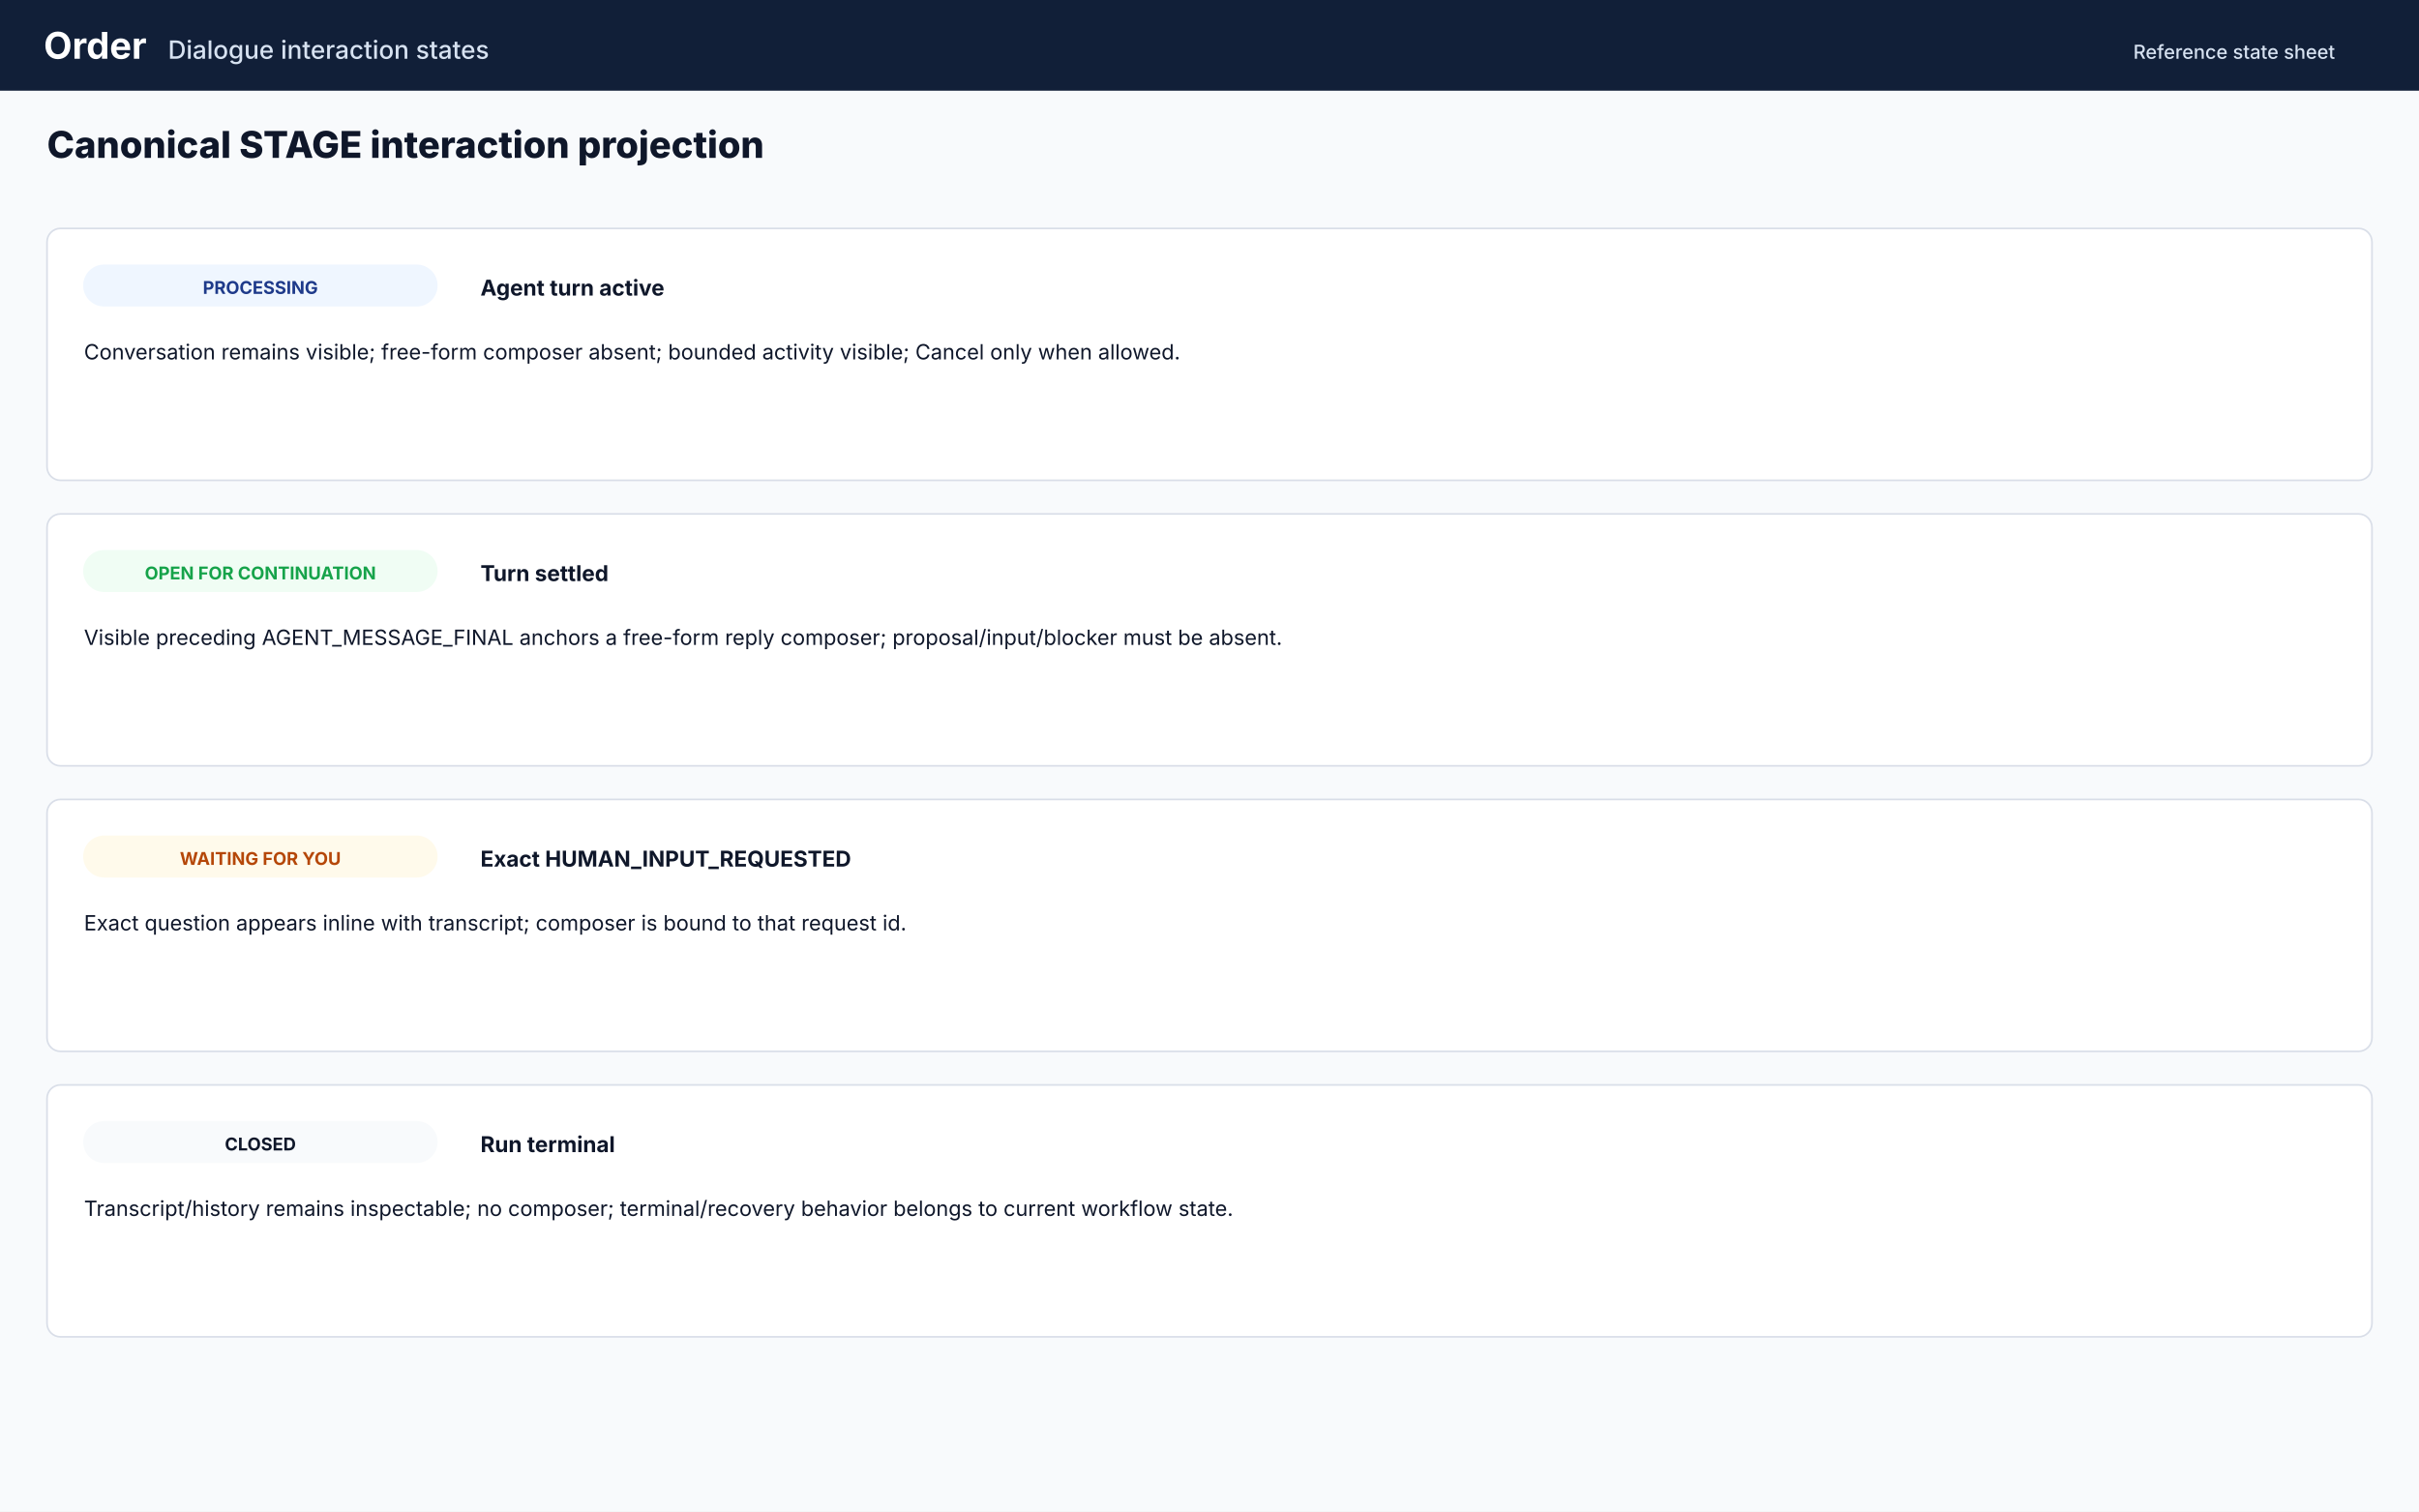
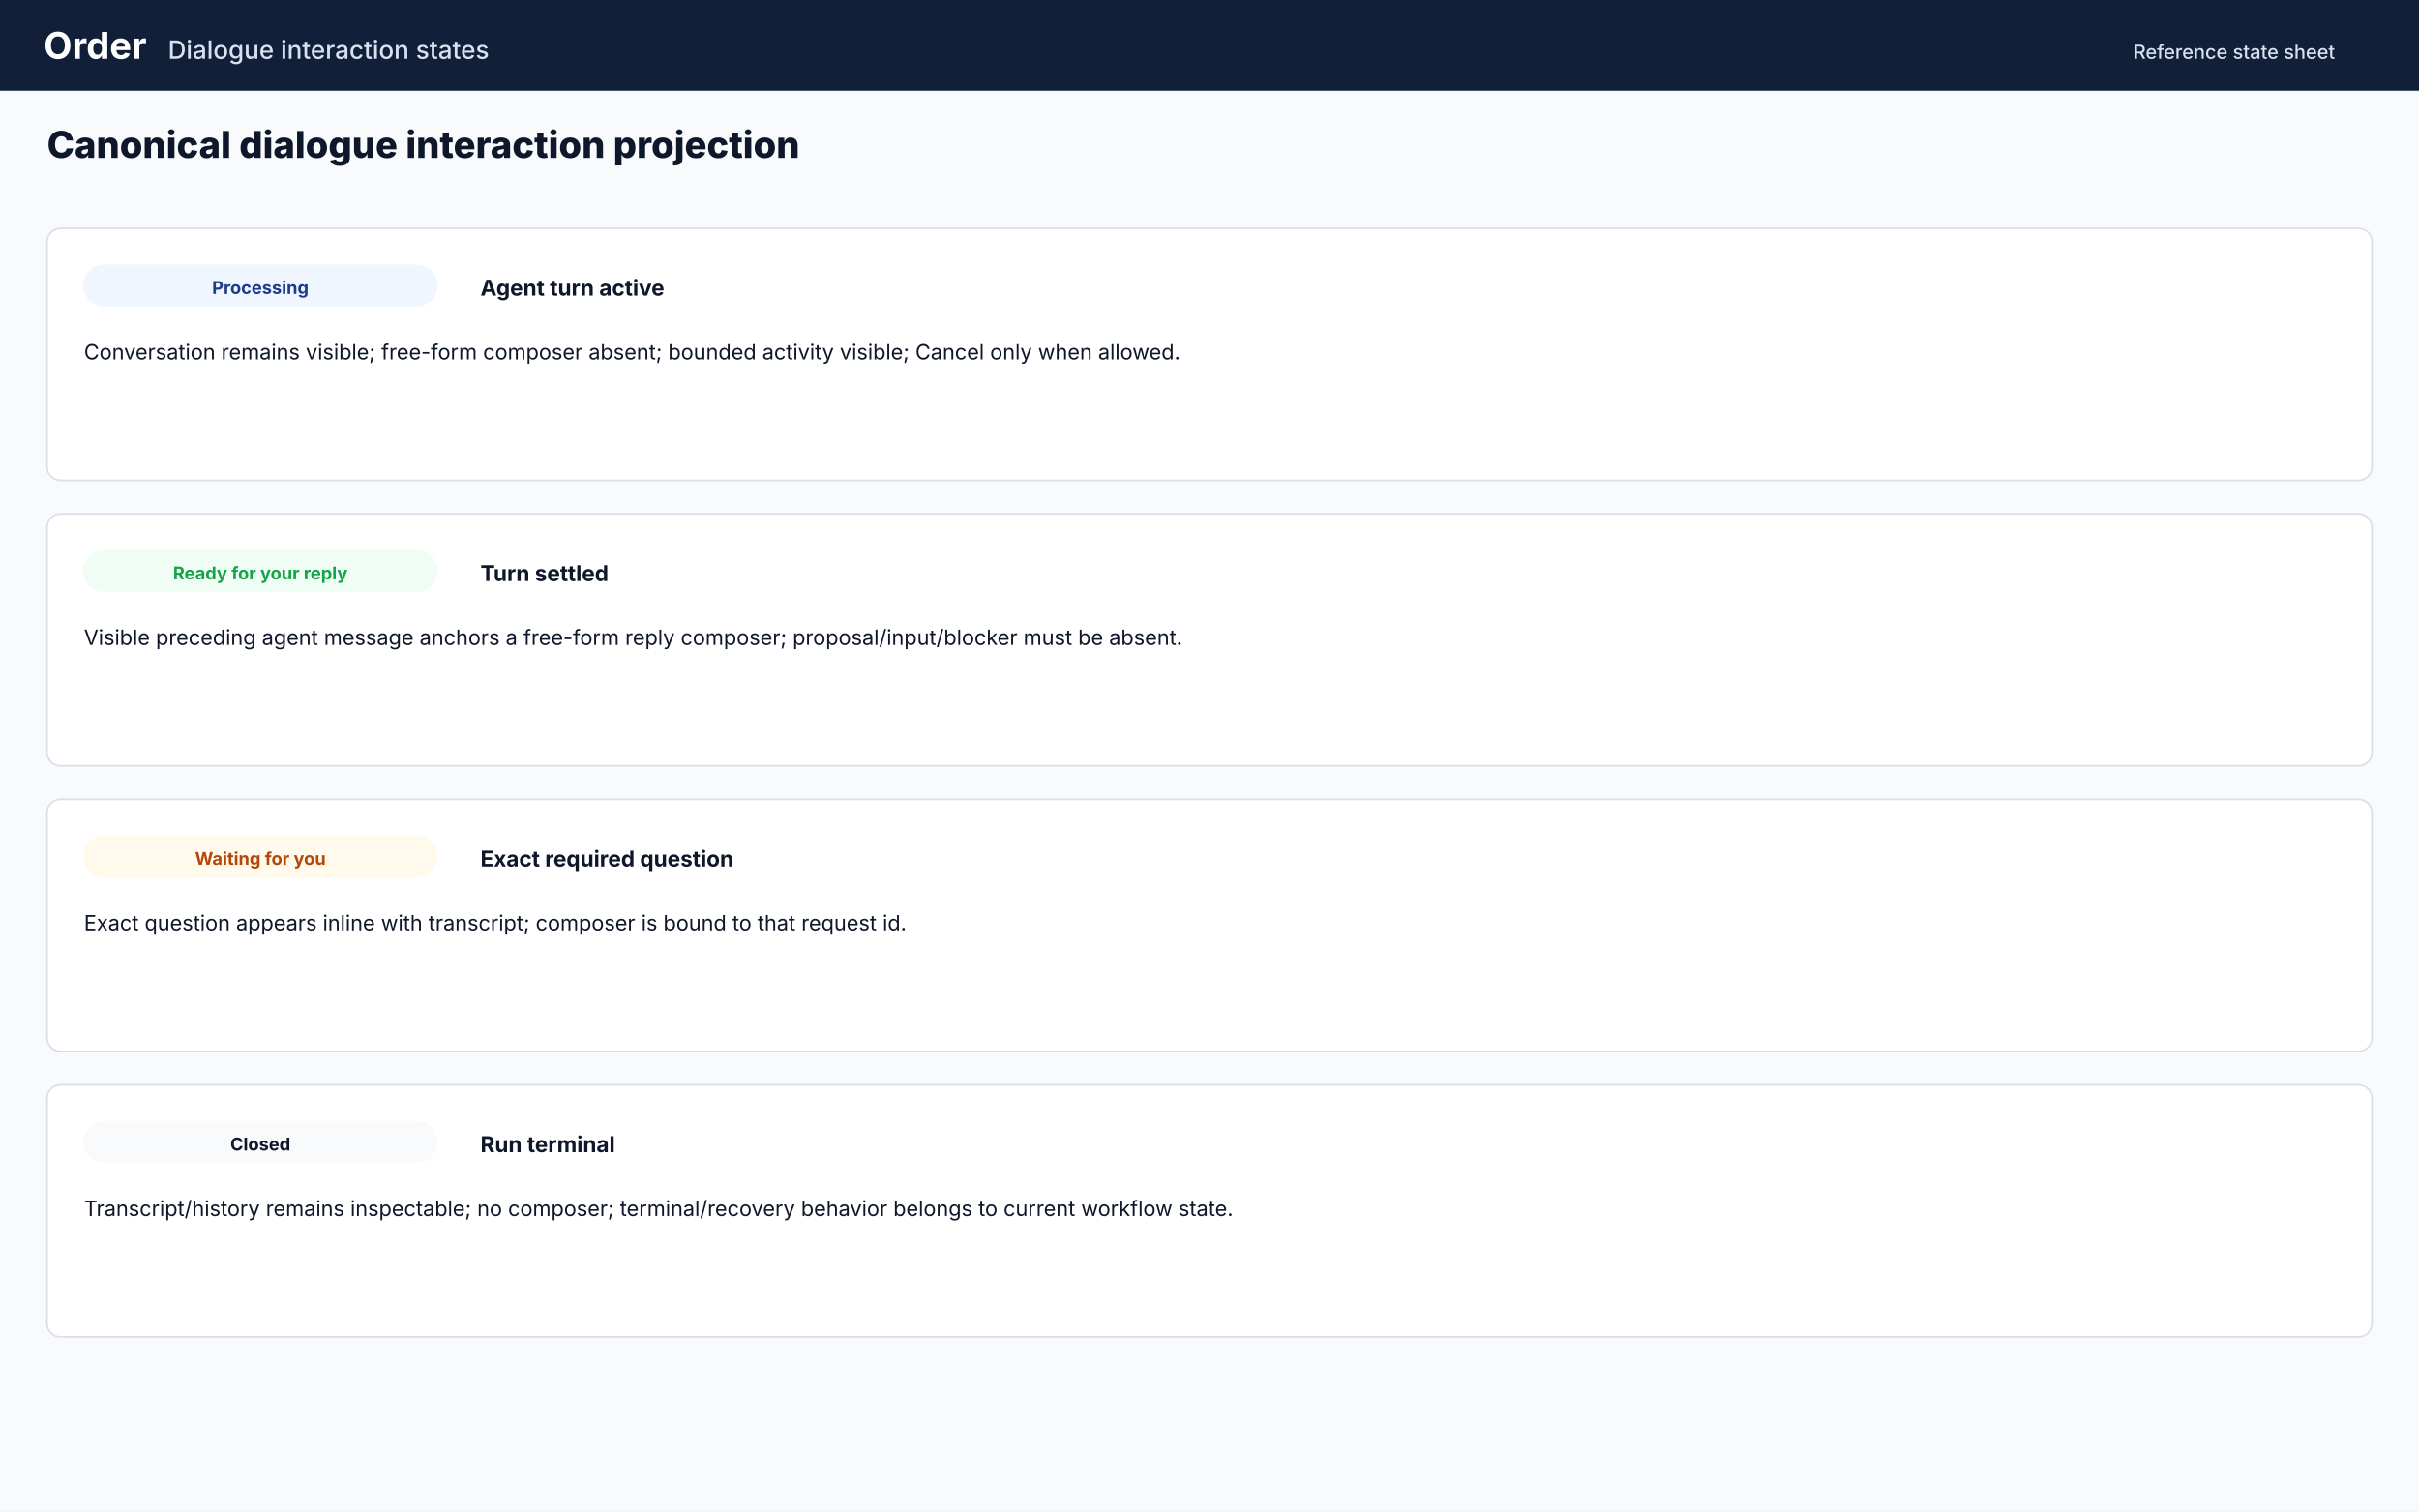
<svg xmlns="http://www.w3.org/2000/svg" width="1440" height="900" viewBox="0 0 1440 900">
  <rect width="1440" height="900" fill="#F8FAFC" />
  <rect width="1440" height="54" fill="#111F38" />
  <text x="26" y="35" font-family="ui-sans-serif,system-ui,-apple-system,Segoe UI,sans-serif" font-size="22" font-weight="700" fill="#fff" text-anchor="start">Order</text>
  <text x="100" y="35" font-family="ui-sans-serif,system-ui,-apple-system,Segoe UI,sans-serif" font-size="15" font-weight="500" fill="#D7E2F1" text-anchor="start">Dialogue interaction states</text>
  <text x="1390" y="35" font-family="ui-sans-serif,system-ui,-apple-system,Segoe UI,sans-serif" font-size="11.5" font-weight="500" fill="#D7E2F1" text-anchor="end">Reference state sheet</text>
-   <text x="28" y="94" font-family="ui-sans-serif,system-ui,-apple-system,Segoe UI,sans-serif" font-size="22" font-weight="800" fill="#0F172A" text-anchor="start">Canonical STAGE interaction projection</text>
+   <text x="28" y="94" font-family="ui-sans-serif,system-ui,-apple-system,Segoe UI,sans-serif" font-size="22" font-weight="800" fill="#0F172A" text-anchor="start">Canonical dialogue interaction projection</text>
  <rect x="28" y="136" width="1384" height="150" rx="8" fill="#FFFFFF" stroke="#D9DEE8" />
  <rect x="50" y="158" width="210" height="24" rx="12" fill="#EFF6FF" stroke="#EFF6FF" />
-   <text x="155" y="175" font-family="ui-sans-serif,system-ui,-apple-system,Segoe UI,sans-serif" font-size="10.5" font-weight="700" fill="#1E3A8A" text-anchor="middle">PROCESSING</text>
+   <text x="155" y="175" font-family="ui-sans-serif,system-ui,-apple-system,Segoe UI,sans-serif" font-size="10.5" font-weight="700" fill="#1E3A8A" text-anchor="middle">Processing</text>
  <text x="286" y="176" font-family="ui-sans-serif,system-ui,-apple-system,Segoe UI,sans-serif" font-size="13" font-weight="700" fill="#0F172A" text-anchor="start">Agent turn active</text>
  <text x="50" y="214" font-family="ui-sans-serif,system-ui,-apple-system,Segoe UI,sans-serif" font-size="12.5" font-weight="400" fill="#0F172A" text-anchor="start">Conversation remains visible; free-form composer absent; bounded activity visible; Cancel only when allowed.</text>
  <rect x="28" y="306" width="1384" height="150" rx="8" fill="#FFFFFF" stroke="#D9DEE8" />
  <rect x="50" y="328" width="210" height="24" rx="12" fill="#F0FDF4" stroke="#F0FDF4" />
-   <text x="155" y="345" font-family="ui-sans-serif,system-ui,-apple-system,Segoe UI,sans-serif" font-size="10.5" font-weight="700" fill="#16A34A" text-anchor="middle">OPEN FOR CONTINUATION</text>
+   <text x="155" y="345" font-family="ui-sans-serif,system-ui,-apple-system,Segoe UI,sans-serif" font-size="10.5" font-weight="700" fill="#16A34A" text-anchor="middle">Ready for your reply</text>
  <text x="286" y="346" font-family="ui-sans-serif,system-ui,-apple-system,Segoe UI,sans-serif" font-size="13" font-weight="700" fill="#0F172A" text-anchor="start">Turn settled</text>
-   <text x="50" y="384" font-family="ui-sans-serif,system-ui,-apple-system,Segoe UI,sans-serif" font-size="12.5" font-weight="400" fill="#0F172A" text-anchor="start">Visible preceding AGENT_MESSAGE_FINAL anchors a free-form reply composer; proposal/input/blocker must be absent.</text>
+   <text x="50" y="384" font-family="ui-sans-serif,system-ui,-apple-system,Segoe UI,sans-serif" font-size="12.5" font-weight="400" fill="#0F172A" text-anchor="start">Visible preceding agent message anchors a free-form reply composer; proposal/input/blocker must be absent.</text>
  <rect x="28" y="476" width="1384" height="150" rx="8" fill="#FFFFFF" stroke="#D9DEE8" />
  <rect x="50" y="498" width="210" height="24" rx="12" fill="#FFFAEB" stroke="#FFFAEB" />
-   <text x="155" y="515" font-family="ui-sans-serif,system-ui,-apple-system,Segoe UI,sans-serif" font-size="10.5" font-weight="700" fill="#B54708" text-anchor="middle">WAITING FOR YOU</text>
-   <text x="286" y="516" font-family="ui-sans-serif,system-ui,-apple-system,Segoe UI,sans-serif" font-size="13" font-weight="700" fill="#0F172A" text-anchor="start">Exact HUMAN_INPUT_REQUESTED</text>
+   <text x="155" y="515" font-family="ui-sans-serif,system-ui,-apple-system,Segoe UI,sans-serif" font-size="10.5" font-weight="700" fill="#B54708" text-anchor="middle">Waiting for you</text>
+   <text x="286" y="516" font-family="ui-sans-serif,system-ui,-apple-system,Segoe UI,sans-serif" font-size="13" font-weight="700" fill="#0F172A" text-anchor="start">Exact required question</text>
  <text x="50" y="554" font-family="ui-sans-serif,system-ui,-apple-system,Segoe UI,sans-serif" font-size="12.5" font-weight="400" fill="#0F172A" text-anchor="start">Exact question appears inline with transcript; composer is bound to that request id.</text>
  <rect x="28" y="646" width="1384" height="150" rx="8" fill="#FFFFFF" stroke="#D9DEE8" />
  <rect x="50" y="668" width="210" height="24" rx="12" fill="#F8FAFC" stroke="#F8FAFC" />
-   <text x="155" y="685" font-family="ui-sans-serif,system-ui,-apple-system,Segoe UI,sans-serif" font-size="10.5" font-weight="700" fill="#0F172A" text-anchor="middle">CLOSED</text>
+   <text x="155" y="685" font-family="ui-sans-serif,system-ui,-apple-system,Segoe UI,sans-serif" font-size="10.5" font-weight="700" fill="#0F172A" text-anchor="middle">Closed</text>
  <text x="286" y="686" font-family="ui-sans-serif,system-ui,-apple-system,Segoe UI,sans-serif" font-size="13" font-weight="700" fill="#0F172A" text-anchor="start">Run terminal</text>
  <text x="50" y="724" font-family="ui-sans-serif,system-ui,-apple-system,Segoe UI,sans-serif" font-size="12.5" font-weight="400" fill="#0F172A" text-anchor="start">Transcript/history remains inspectable; no composer; terminal/recovery behavior belongs to current workflow state.</text>
</svg>
